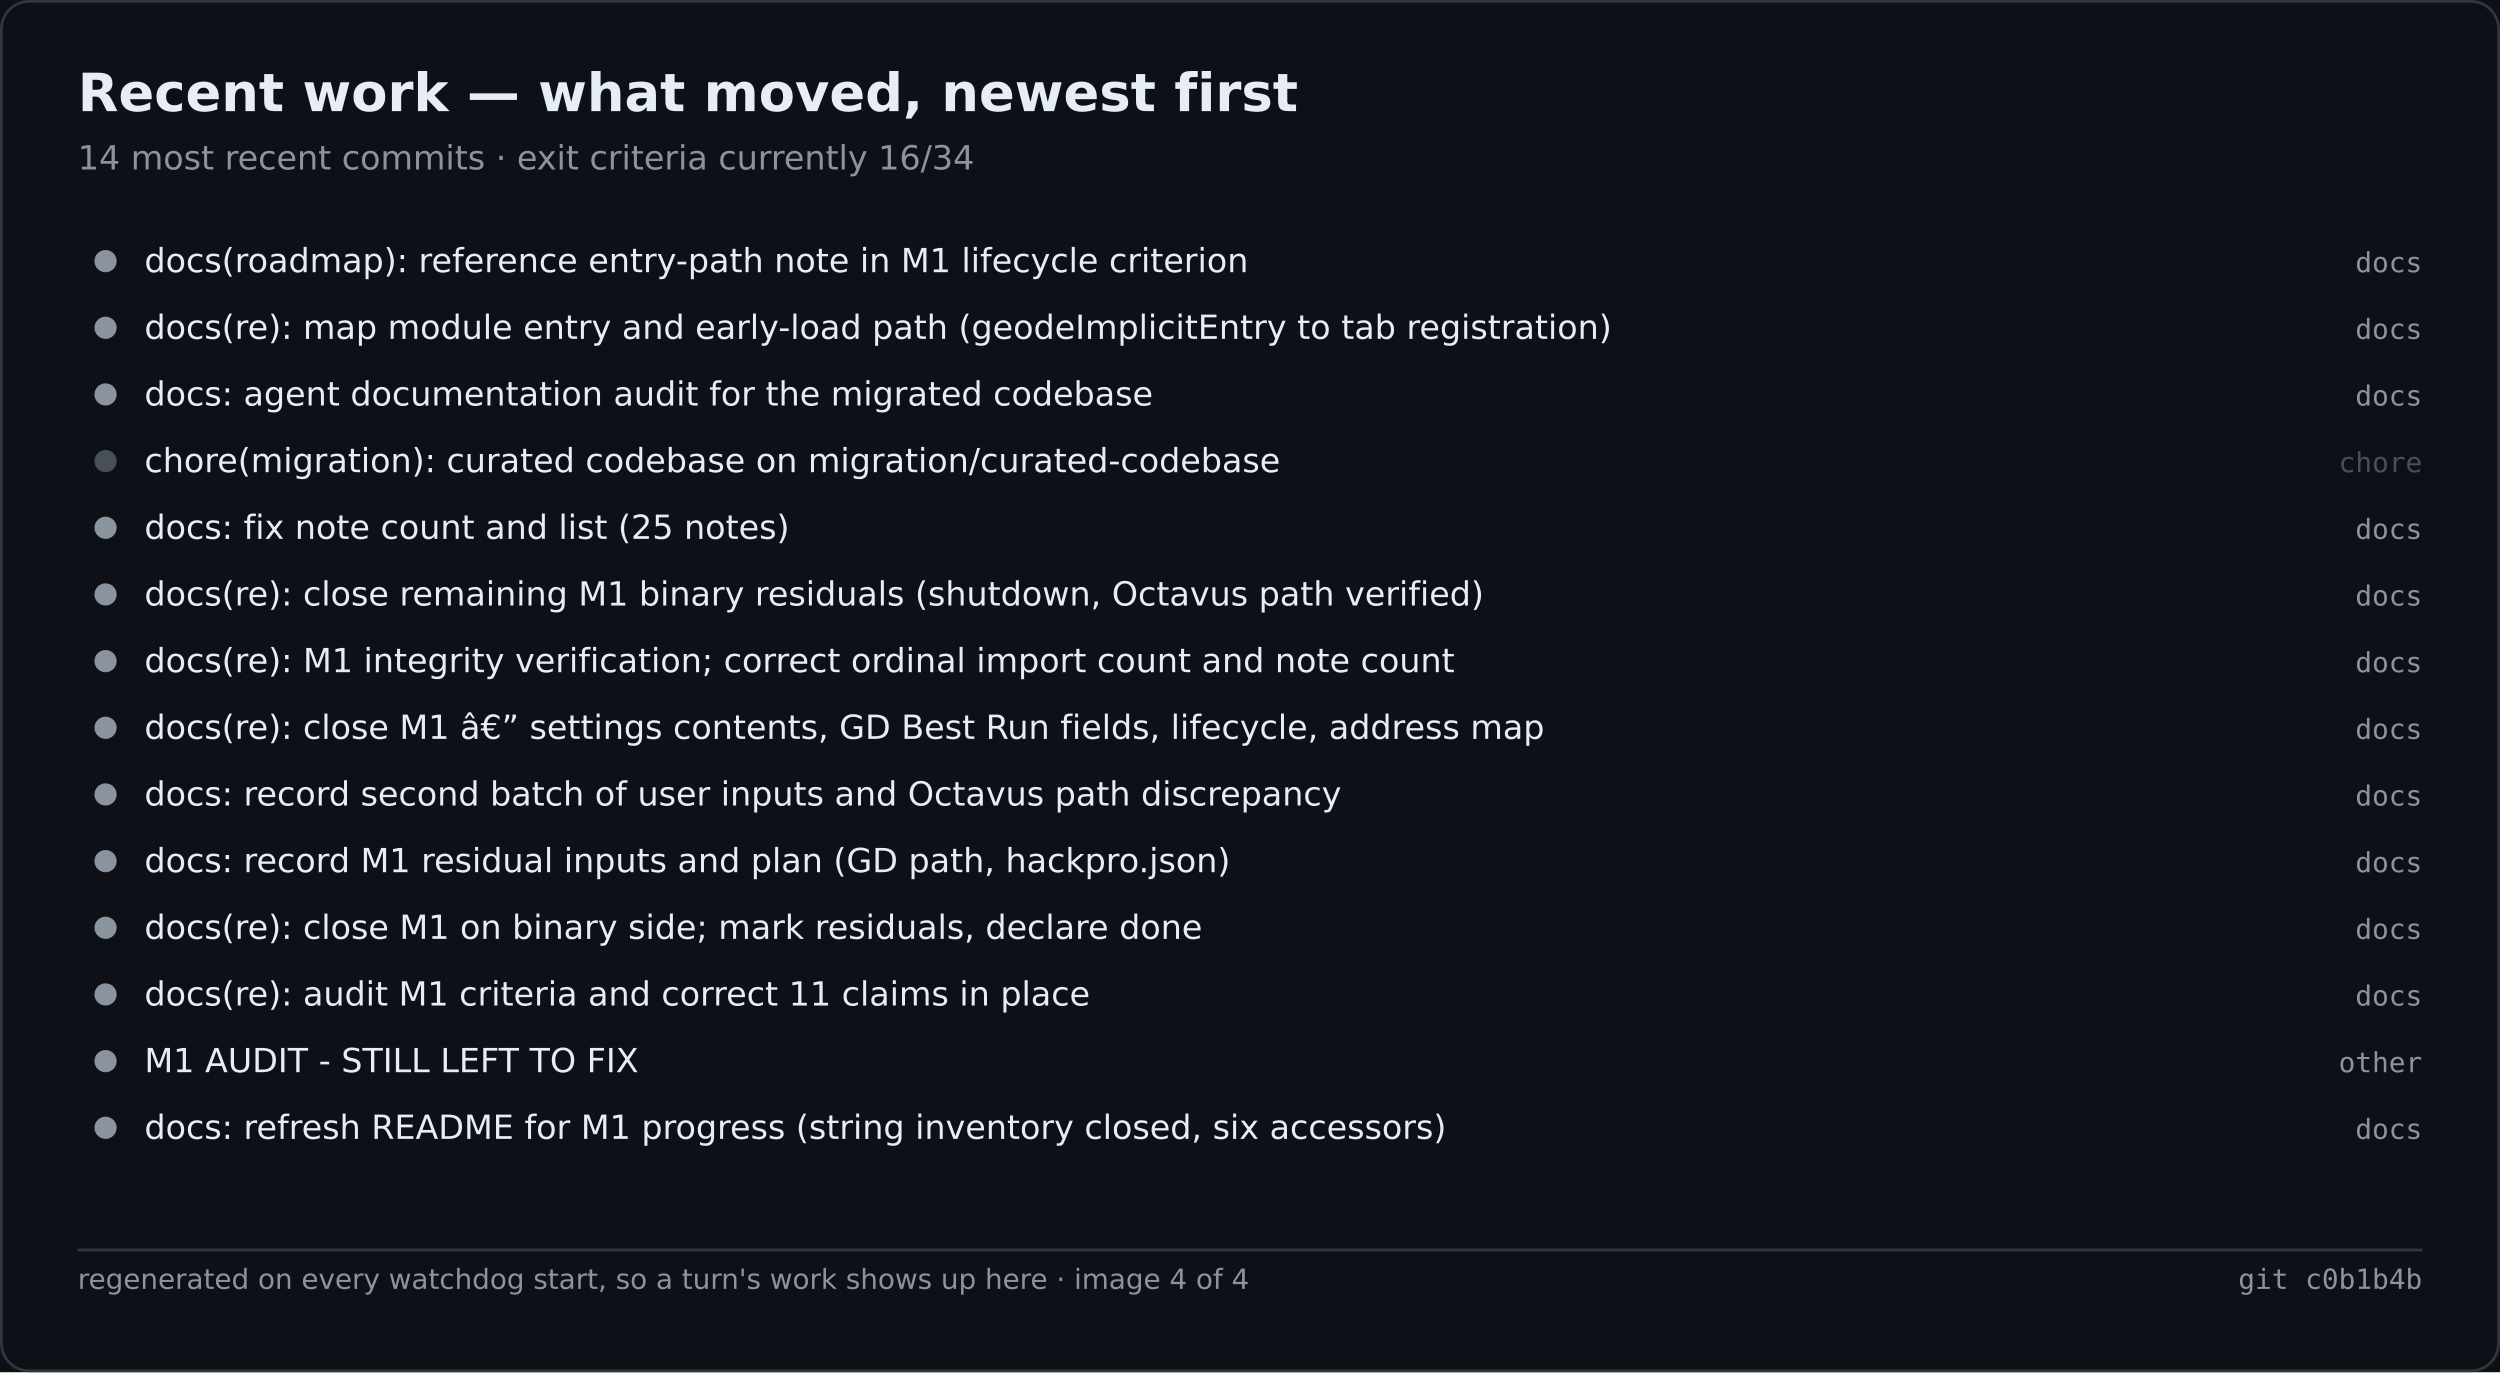
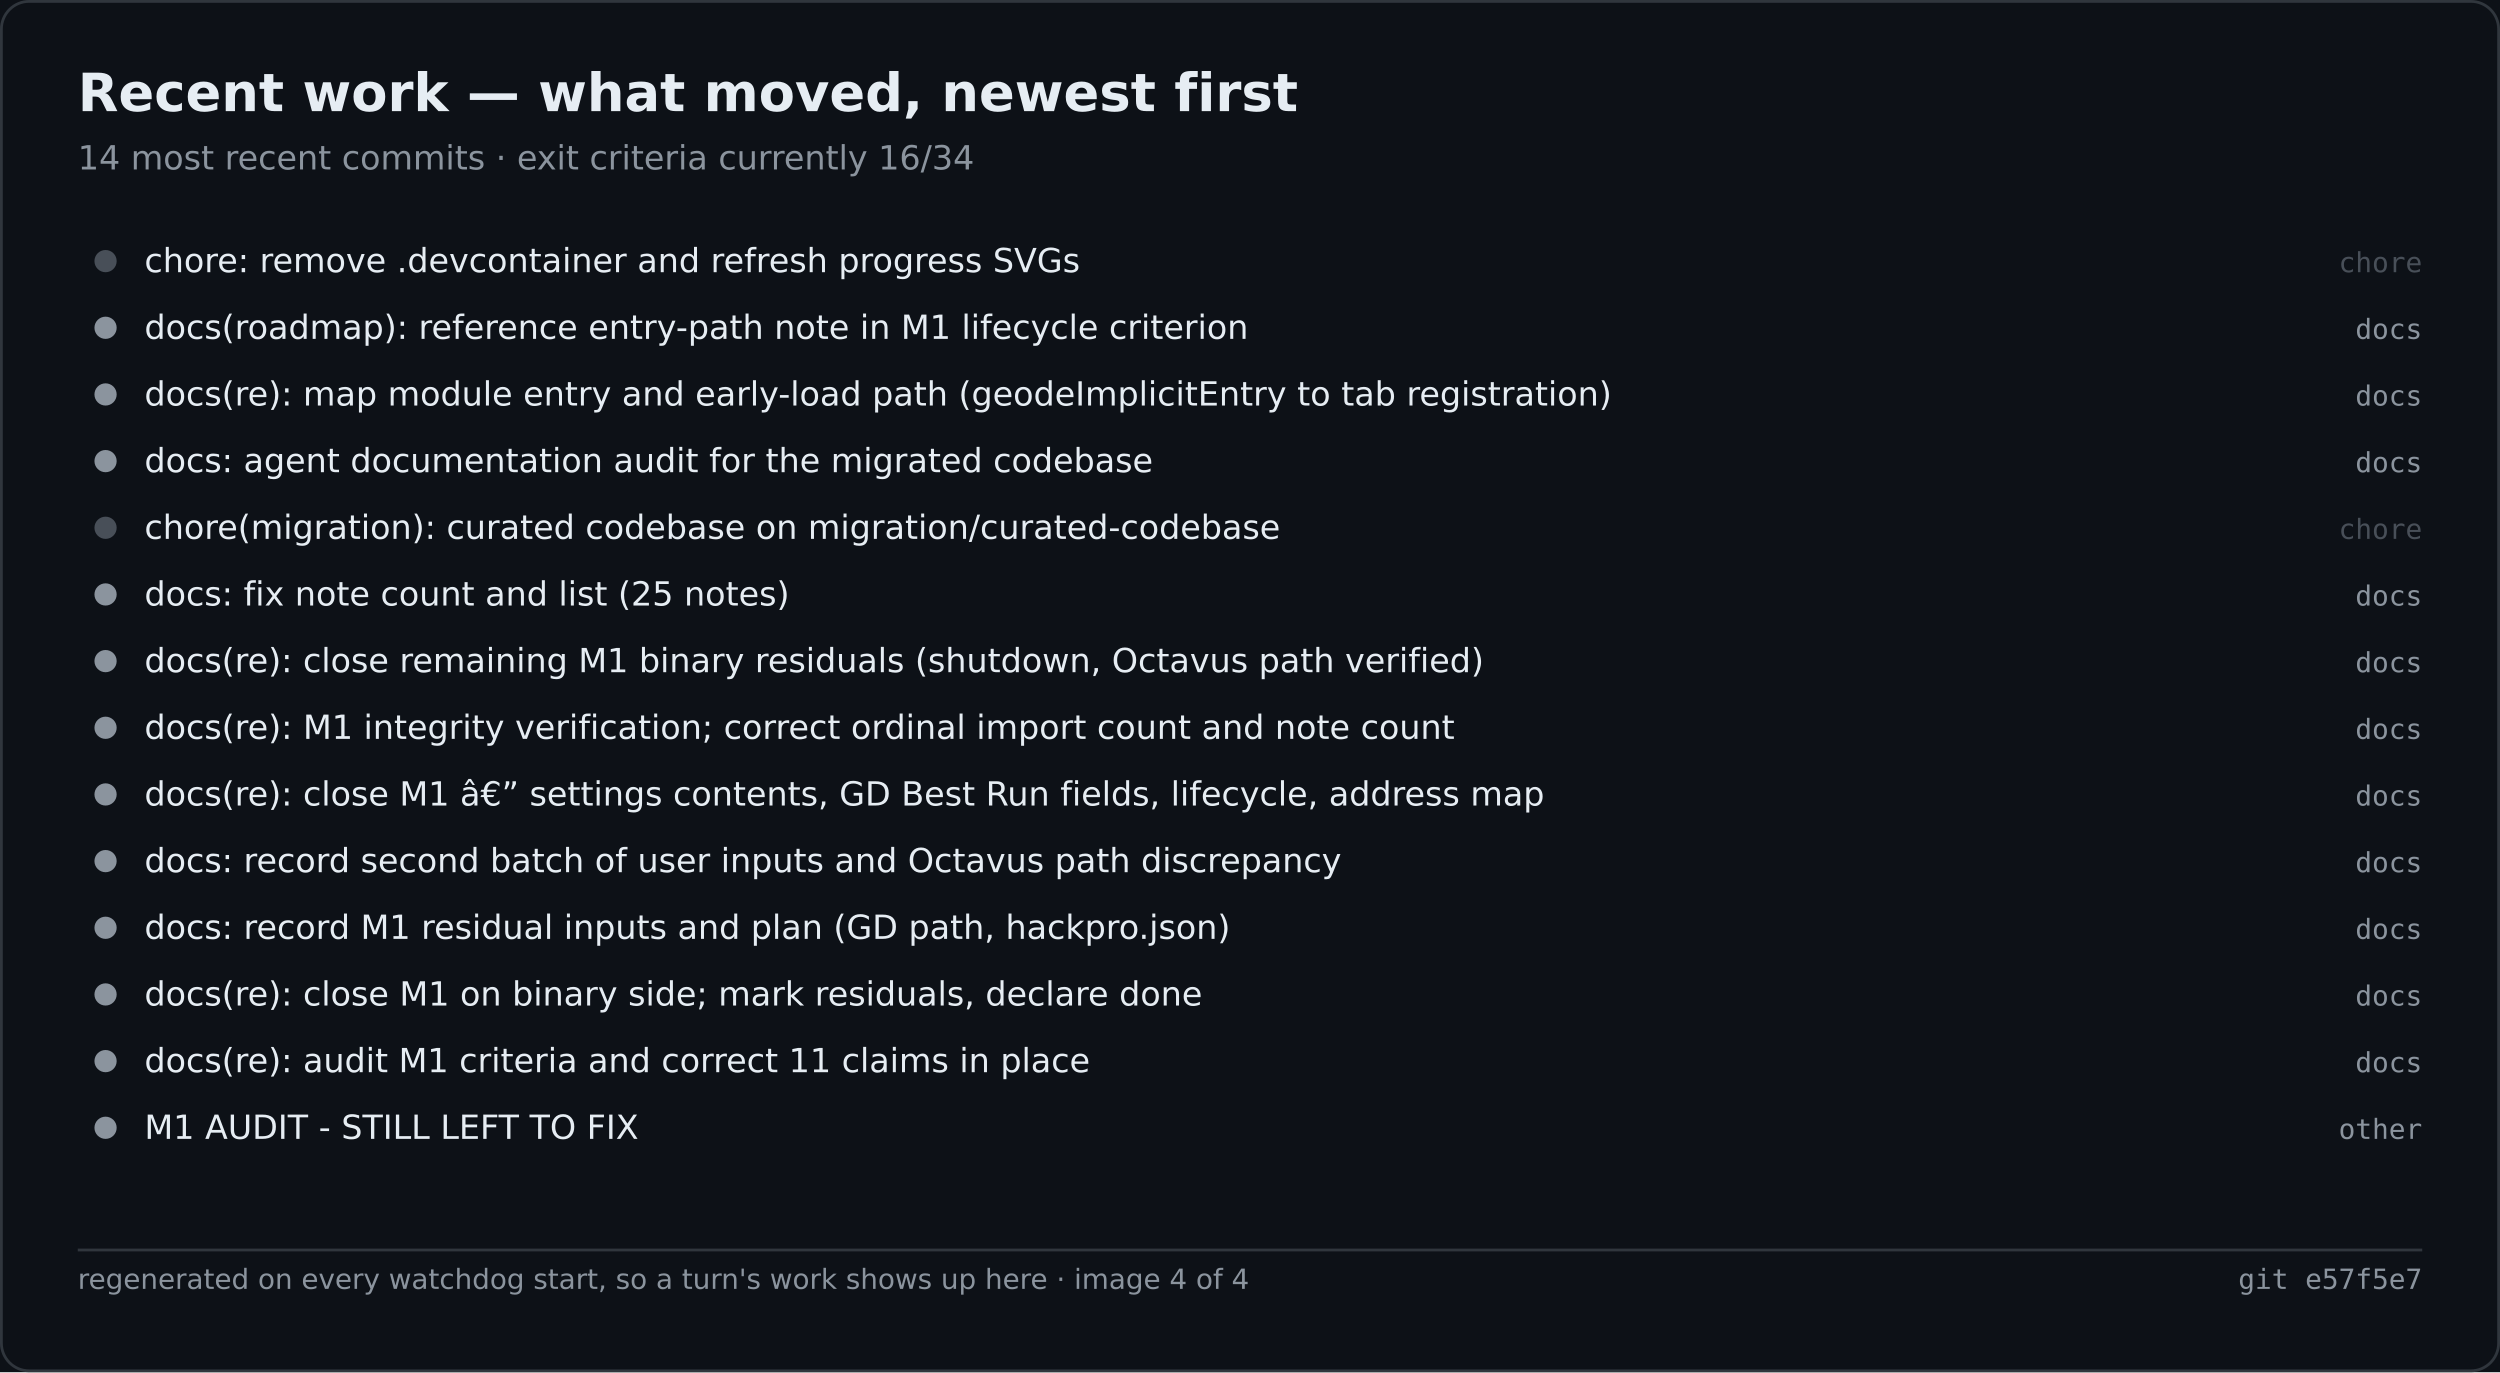
<svg xmlns="http://www.w3.org/2000/svg" width="900" height="494" viewBox="0 0 900 494" role="img" aria-label="Recent work — what moved, newest first">
  <rect width="900" height="494" fill="#0d1117" />
  <rect x="0.5" y="0.5" width="899" height="493" fill="none" stroke="#30363d" rx="10" />
  <text x="28" y="40" font-family="Segoe UI,DejaVu Sans,Helvetica,sans-serif" font-size="19" font-weight="600" fill="#e6edf3">Recent work — what moved, newest first</text>
  <text x="28" y="61" font-family="Segoe UI,DejaVu Sans,Helvetica,sans-serif" font-size="12" fill="#8b949e">14 most recent commits · exit criteria currently 16/34</text>
-   <circle cx="38.0" cy="94.0" r="4" fill="#8b949e" />
-   <text x="52.0" y="98.0" font-family="Segoe UI,DejaVu Sans,Helvetica,sans-serif" font-size="12" fill="#e6edf3">docs(roadmap): reference entry-path note in M1 lifecycle criterion</text>
-   <text x="872.0" y="98.0" font-family="Cascadia Mono,Consolas,DejaVu Sans Mono,monospace" font-size="10" fill="#8b949e" text-anchor="end">docs</text>
+   <circle cx="38.0" cy="94.0" r="4" fill="#484f58" />
+   <text x="52.0" y="98.0" font-family="Segoe UI,DejaVu Sans,Helvetica,sans-serif" font-size="12" fill="#e6edf3">chore: remove .devcontainer and refresh progress SVGs</text>
+   <text x="872.0" y="98.0" font-family="Cascadia Mono,Consolas,DejaVu Sans Mono,monospace" font-size="10" fill="#484f58" text-anchor="end">chore</text>
  <circle cx="38.0" cy="118.0" r="4" fill="#8b949e" />
-   <text x="52.0" y="122.0" font-family="Segoe UI,DejaVu Sans,Helvetica,sans-serif" font-size="12" fill="#e6edf3">docs(re): map module entry and early-load path (geodeImplicitEntry to tab registration)</text>
+   <text x="52.0" y="122.0" font-family="Segoe UI,DejaVu Sans,Helvetica,sans-serif" font-size="12" fill="#e6edf3">docs(roadmap): reference entry-path note in M1 lifecycle criterion</text>
  <text x="872.0" y="122.0" font-family="Cascadia Mono,Consolas,DejaVu Sans Mono,monospace" font-size="10" fill="#8b949e" text-anchor="end">docs</text>
  <circle cx="38.0" cy="142.0" r="4" fill="#8b949e" />
-   <text x="52.0" y="146.0" font-family="Segoe UI,DejaVu Sans,Helvetica,sans-serif" font-size="12" fill="#e6edf3">docs: agent documentation audit for the migrated codebase</text>
+   <text x="52.0" y="146.0" font-family="Segoe UI,DejaVu Sans,Helvetica,sans-serif" font-size="12" fill="#e6edf3">docs(re): map module entry and early-load path (geodeImplicitEntry to tab registration)</text>
  <text x="872.0" y="146.0" font-family="Cascadia Mono,Consolas,DejaVu Sans Mono,monospace" font-size="10" fill="#8b949e" text-anchor="end">docs</text>
-   <circle cx="38.0" cy="166.0" r="4" fill="#484f58" />
-   <text x="52.0" y="170.0" font-family="Segoe UI,DejaVu Sans,Helvetica,sans-serif" font-size="12" fill="#e6edf3">chore(migration): curated codebase on migration/curated-codebase</text>
-   <text x="872.0" y="170.0" font-family="Cascadia Mono,Consolas,DejaVu Sans Mono,monospace" font-size="10" fill="#484f58" text-anchor="end">chore</text>
-   <circle cx="38.0" cy="190.0" r="4" fill="#8b949e" />
-   <text x="52.0" y="194.0" font-family="Segoe UI,DejaVu Sans,Helvetica,sans-serif" font-size="12" fill="#e6edf3">docs: fix note count and list (25 notes)</text>
-   <text x="872.0" y="194.0" font-family="Cascadia Mono,Consolas,DejaVu Sans Mono,monospace" font-size="10" fill="#8b949e" text-anchor="end">docs</text>
+   <circle cx="38.0" cy="166.0" r="4" fill="#8b949e" />
+   <text x="52.0" y="170.0" font-family="Segoe UI,DejaVu Sans,Helvetica,sans-serif" font-size="12" fill="#e6edf3">docs: agent documentation audit for the migrated codebase</text>
+   <text x="872.0" y="170.0" font-family="Cascadia Mono,Consolas,DejaVu Sans Mono,monospace" font-size="10" fill="#8b949e" text-anchor="end">docs</text>
+   <circle cx="38.0" cy="190.0" r="4" fill="#484f58" />
+   <text x="52.0" y="194.0" font-family="Segoe UI,DejaVu Sans,Helvetica,sans-serif" font-size="12" fill="#e6edf3">chore(migration): curated codebase on migration/curated-codebase</text>
+   <text x="872.0" y="194.0" font-family="Cascadia Mono,Consolas,DejaVu Sans Mono,monospace" font-size="10" fill="#484f58" text-anchor="end">chore</text>
  <circle cx="38.0" cy="214.0" r="4" fill="#8b949e" />
-   <text x="52.0" y="218.0" font-family="Segoe UI,DejaVu Sans,Helvetica,sans-serif" font-size="12" fill="#e6edf3">docs(re): close remaining M1 binary residuals (shutdown, Octavus path verified)</text>
+   <text x="52.0" y="218.0" font-family="Segoe UI,DejaVu Sans,Helvetica,sans-serif" font-size="12" fill="#e6edf3">docs: fix note count and list (25 notes)</text>
  <text x="872.0" y="218.0" font-family="Cascadia Mono,Consolas,DejaVu Sans Mono,monospace" font-size="10" fill="#8b949e" text-anchor="end">docs</text>
  <circle cx="38.0" cy="238.0" r="4" fill="#8b949e" />
-   <text x="52.0" y="242.0" font-family="Segoe UI,DejaVu Sans,Helvetica,sans-serif" font-size="12" fill="#e6edf3">docs(re): M1 integrity verification; correct ordinal import count and note count</text>
+   <text x="52.0" y="242.0" font-family="Segoe UI,DejaVu Sans,Helvetica,sans-serif" font-size="12" fill="#e6edf3">docs(re): close remaining M1 binary residuals (shutdown, Octavus path verified)</text>
  <text x="872.0" y="242.0" font-family="Cascadia Mono,Consolas,DejaVu Sans Mono,monospace" font-size="10" fill="#8b949e" text-anchor="end">docs</text>
  <circle cx="38.0" cy="262.0" r="4" fill="#8b949e" />
-   <text x="52.0" y="266.0" font-family="Segoe UI,DejaVu Sans,Helvetica,sans-serif" font-size="12" fill="#e6edf3">docs(re): close M1 â€” settings contents, GD Best Run fields, lifecycle, address map</text>
+   <text x="52.0" y="266.0" font-family="Segoe UI,DejaVu Sans,Helvetica,sans-serif" font-size="12" fill="#e6edf3">docs(re): M1 integrity verification; correct ordinal import count and note count</text>
  <text x="872.0" y="266.0" font-family="Cascadia Mono,Consolas,DejaVu Sans Mono,monospace" font-size="10" fill="#8b949e" text-anchor="end">docs</text>
  <circle cx="38.0" cy="286.0" r="4" fill="#8b949e" />
-   <text x="52.0" y="290.0" font-family="Segoe UI,DejaVu Sans,Helvetica,sans-serif" font-size="12" fill="#e6edf3">docs: record second batch of user inputs and Octavus path discrepancy</text>
+   <text x="52.0" y="290.0" font-family="Segoe UI,DejaVu Sans,Helvetica,sans-serif" font-size="12" fill="#e6edf3">docs(re): close M1 â€” settings contents, GD Best Run fields, lifecycle, address map</text>
  <text x="872.0" y="290.0" font-family="Cascadia Mono,Consolas,DejaVu Sans Mono,monospace" font-size="10" fill="#8b949e" text-anchor="end">docs</text>
  <circle cx="38.0" cy="310.0" r="4" fill="#8b949e" />
-   <text x="52.0" y="314.0" font-family="Segoe UI,DejaVu Sans,Helvetica,sans-serif" font-size="12" fill="#e6edf3">docs: record M1 residual inputs and plan (GD path, hackpro.json)</text>
+   <text x="52.0" y="314.0" font-family="Segoe UI,DejaVu Sans,Helvetica,sans-serif" font-size="12" fill="#e6edf3">docs: record second batch of user inputs and Octavus path discrepancy</text>
  <text x="872.0" y="314.0" font-family="Cascadia Mono,Consolas,DejaVu Sans Mono,monospace" font-size="10" fill="#8b949e" text-anchor="end">docs</text>
  <circle cx="38.0" cy="334.0" r="4" fill="#8b949e" />
-   <text x="52.0" y="338.0" font-family="Segoe UI,DejaVu Sans,Helvetica,sans-serif" font-size="12" fill="#e6edf3">docs(re): close M1 on binary side; mark residuals, declare done</text>
+   <text x="52.0" y="338.0" font-family="Segoe UI,DejaVu Sans,Helvetica,sans-serif" font-size="12" fill="#e6edf3">docs: record M1 residual inputs and plan (GD path, hackpro.json)</text>
  <text x="872.0" y="338.0" font-family="Cascadia Mono,Consolas,DejaVu Sans Mono,monospace" font-size="10" fill="#8b949e" text-anchor="end">docs</text>
  <circle cx="38.0" cy="358.0" r="4" fill="#8b949e" />
-   <text x="52.0" y="362.0" font-family="Segoe UI,DejaVu Sans,Helvetica,sans-serif" font-size="12" fill="#e6edf3">docs(re): audit M1 criteria and correct 11 claims in place</text>
+   <text x="52.0" y="362.0" font-family="Segoe UI,DejaVu Sans,Helvetica,sans-serif" font-size="12" fill="#e6edf3">docs(re): close M1 on binary side; mark residuals, declare done</text>
  <text x="872.0" y="362.0" font-family="Cascadia Mono,Consolas,DejaVu Sans Mono,monospace" font-size="10" fill="#8b949e" text-anchor="end">docs</text>
  <circle cx="38.0" cy="382.0" r="4" fill="#8b949e" />
-   <text x="52.0" y="386.0" font-family="Segoe UI,DejaVu Sans,Helvetica,sans-serif" font-size="12" fill="#e6edf3">M1 AUDIT - STILL LEFT TO FIX</text>
-   <text x="872.0" y="386.0" font-family="Cascadia Mono,Consolas,DejaVu Sans Mono,monospace" font-size="10" fill="#8b949e" text-anchor="end">other</text>
+   <text x="52.0" y="386.0" font-family="Segoe UI,DejaVu Sans,Helvetica,sans-serif" font-size="12" fill="#e6edf3">docs(re): audit M1 criteria and correct 11 claims in place</text>
+   <text x="872.0" y="386.0" font-family="Cascadia Mono,Consolas,DejaVu Sans Mono,monospace" font-size="10" fill="#8b949e" text-anchor="end">docs</text>
  <circle cx="38.0" cy="406.0" r="4" fill="#8b949e" />
-   <text x="52.0" y="410.0" font-family="Segoe UI,DejaVu Sans,Helvetica,sans-serif" font-size="12" fill="#e6edf3">docs: refresh README for M1 progress (string inventory closed, six accessors)</text>
-   <text x="872.0" y="410.0" font-family="Cascadia Mono,Consolas,DejaVu Sans Mono,monospace" font-size="10" fill="#8b949e" text-anchor="end">docs</text>
+   <text x="52.0" y="410.0" font-family="Segoe UI,DejaVu Sans,Helvetica,sans-serif" font-size="12" fill="#e6edf3">M1 AUDIT - STILL LEFT TO FIX</text>
+   <text x="872.0" y="410.0" font-family="Cascadia Mono,Consolas,DejaVu Sans Mono,monospace" font-size="10" fill="#8b949e" text-anchor="end">other</text>
  <line x1="28.0" y1="450.0" x2="872.0" y2="450.0" stroke="#30363d" stroke-width="1" />
  <text x="28.0" y="464.0" font-family="Segoe UI,DejaVu Sans,Helvetica,sans-serif" font-size="10" fill="#8b949e">regenerated on every watchdog start, so a turn's work shows up here · image 4 of 4</text>
-   <text x="872.0" y="464.0" font-family="Cascadia Mono,Consolas,DejaVu Sans Mono,monospace" font-size="10" fill="#8b949e" text-anchor="end">git c0b1b4b</text>
+   <text x="872.0" y="464.0" font-family="Cascadia Mono,Consolas,DejaVu Sans Mono,monospace" font-size="10" fill="#8b949e" text-anchor="end">git e57f5e7</text>
</svg>
